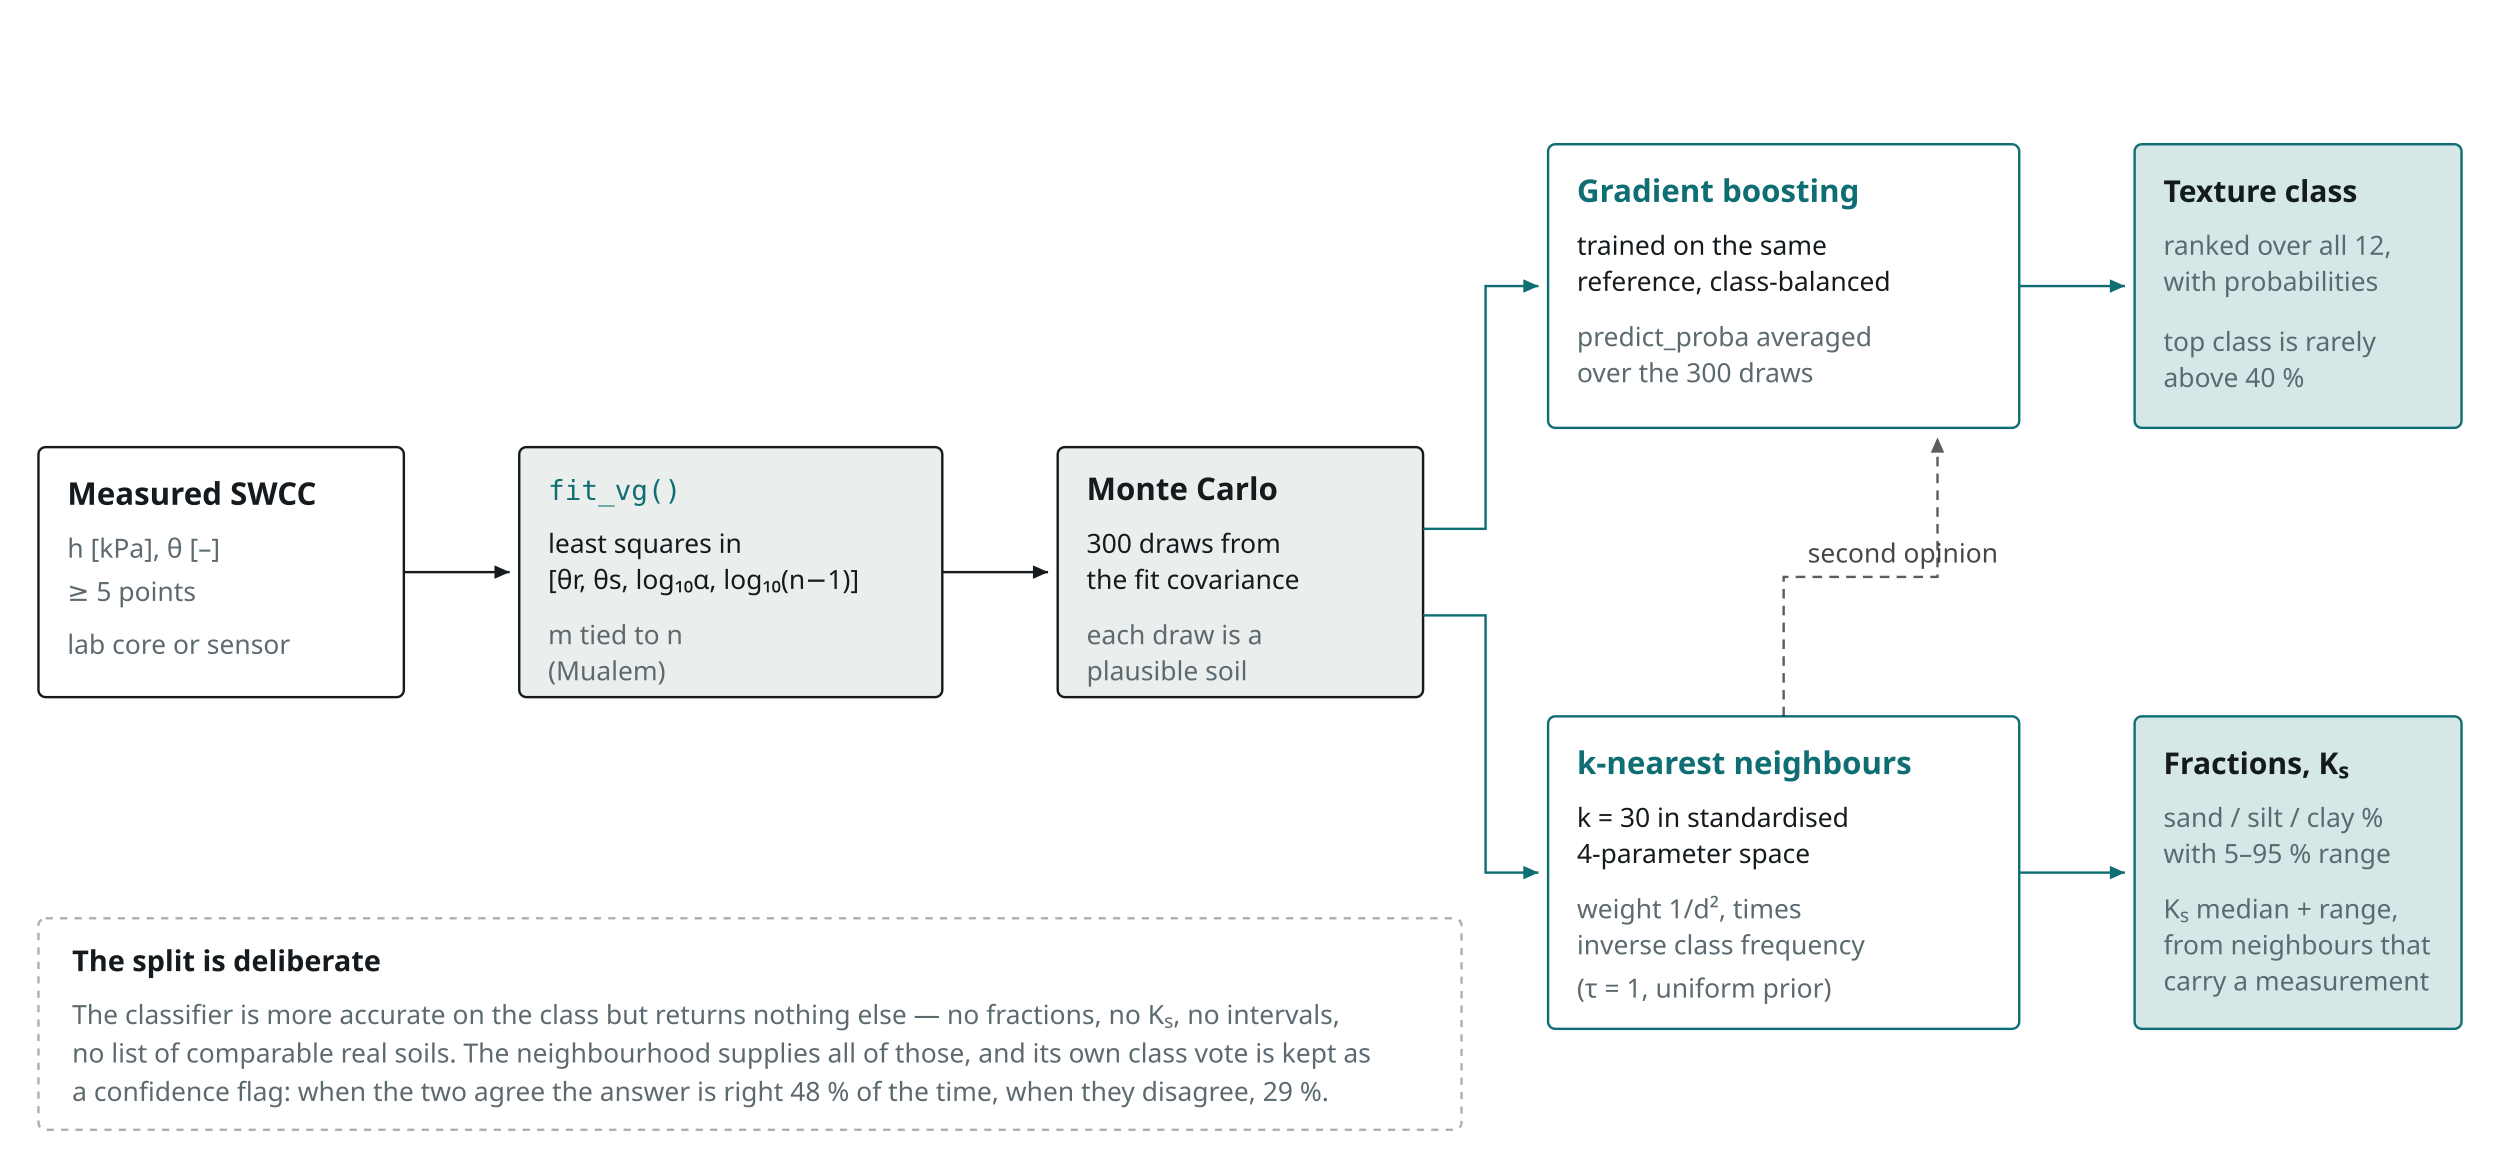
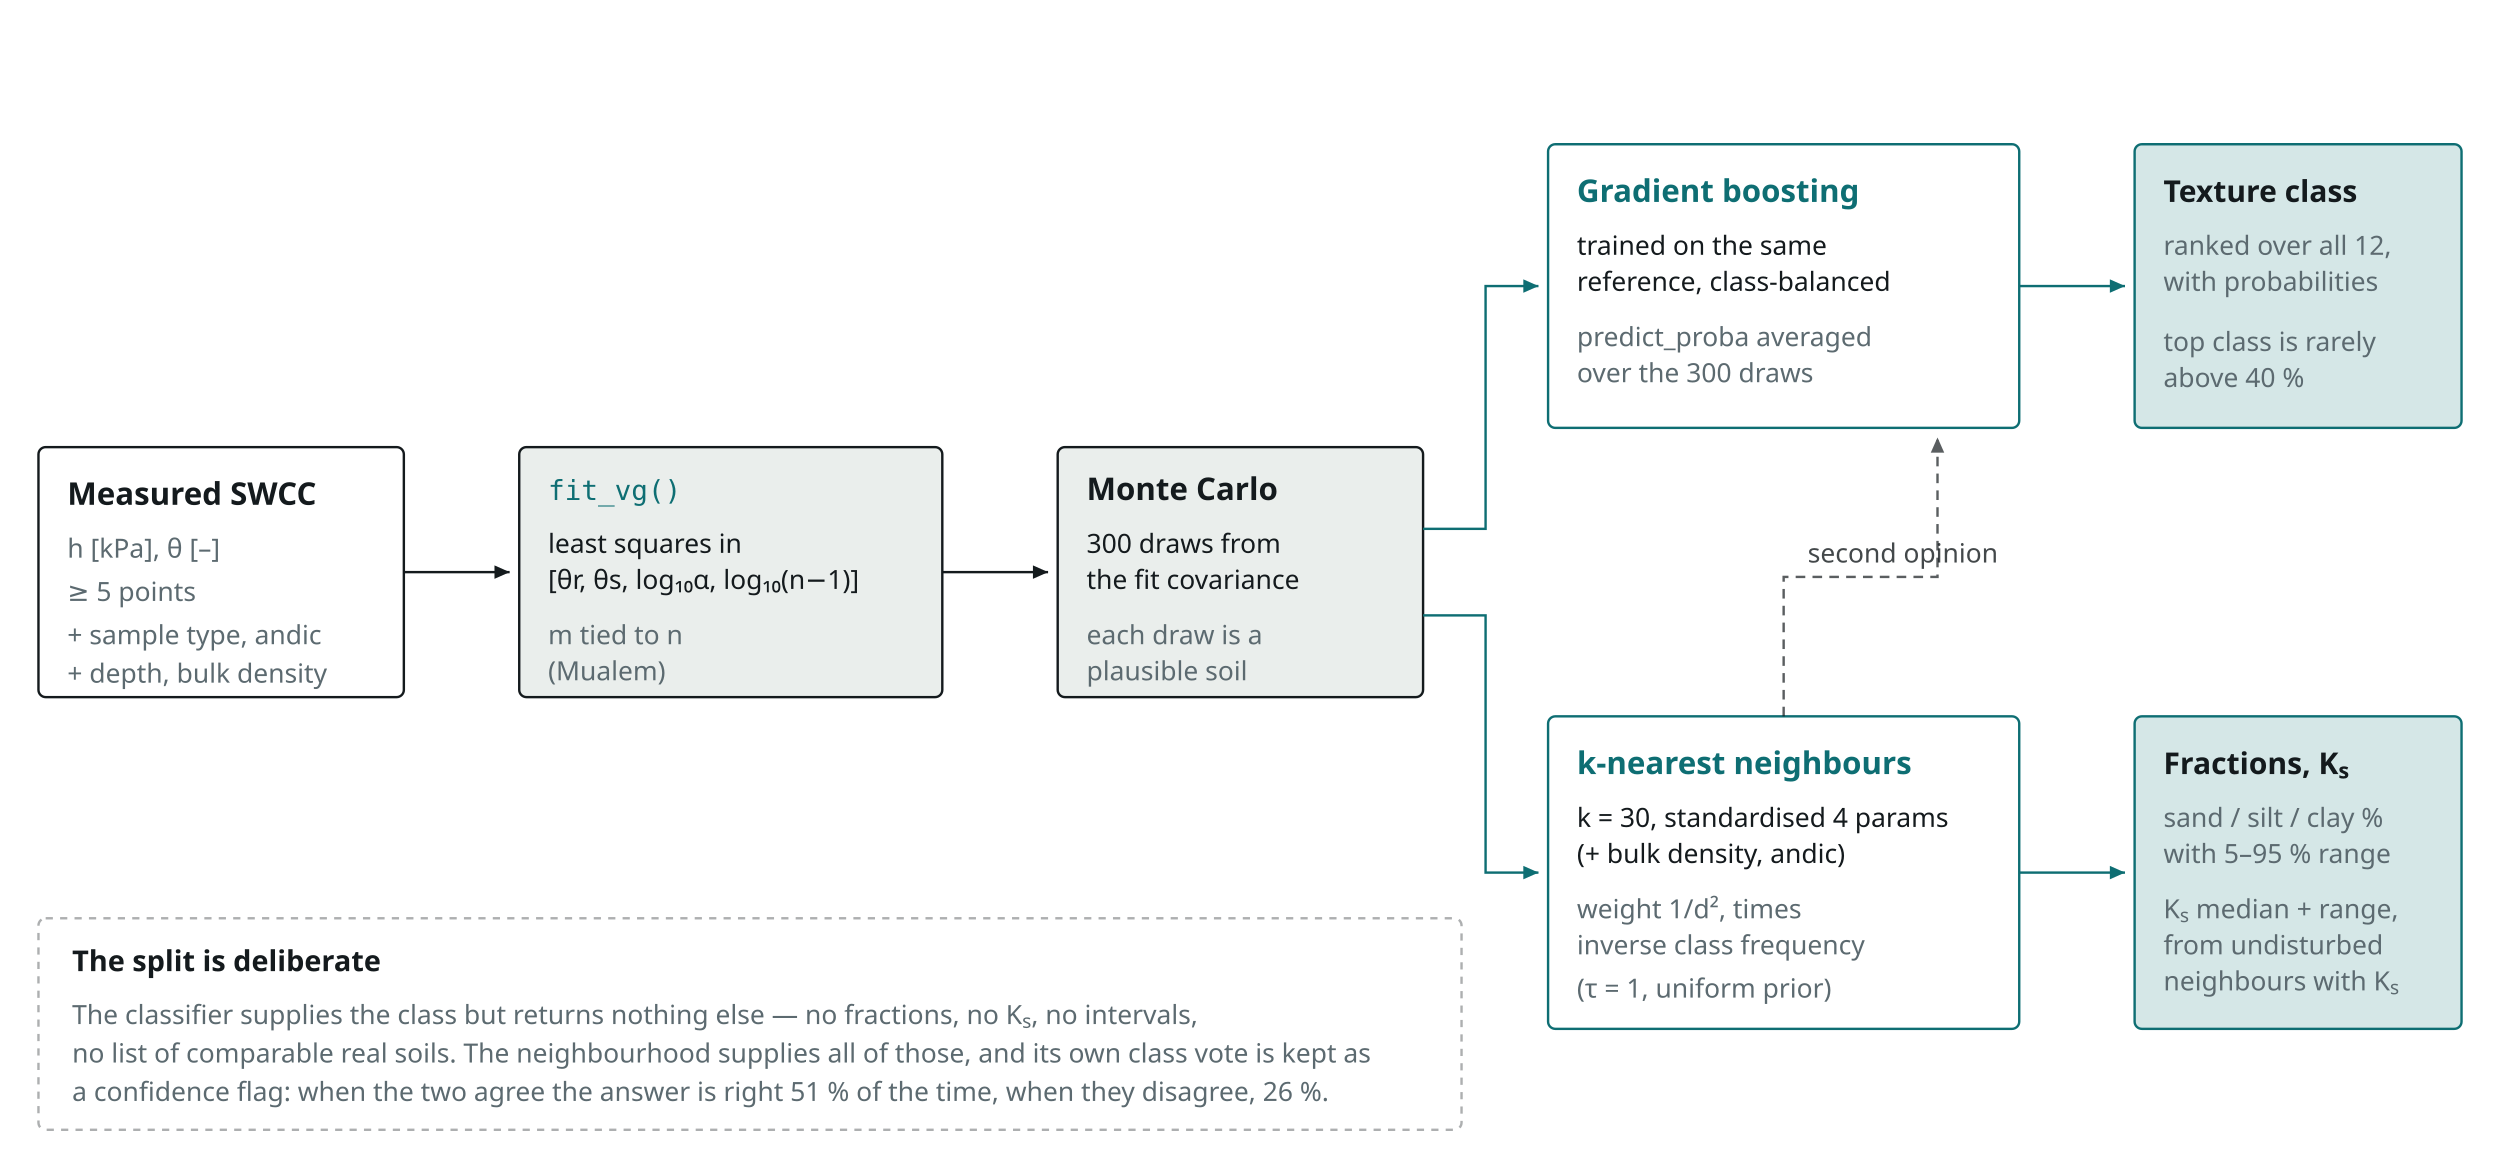
- <svg xmlns="http://www.w3.org/2000/svg" width="1040" height="486" viewBox="0 0 1040 486" role="img" aria-label="A measured curve is fitted to four van Genuchten parameters, sampled 300 times from the fit covariance, then passed to both a gradient-boosted classifier which returns the texture class and a k-nearest-neighbour search which returns particle fractions, conductivity and all uncertainty ranges.">
+ <svg xmlns="http://www.w3.org/2000/svg" width="1040" height="486" viewBox="0 0 1040 486" role="img" aria-label="A measured curve is fitted to four van Genuchten parameters, sampled 300 times from the fit covariance, then passed to both a gradient-boosted classifier, which also receives the sample type and returns the texture class, and a k-nearest-neighbour search which returns particle fractions, conductivity from neighbours of the same sample type, and all uncertainty ranges.">
  <defs>
    <marker id="ar2" viewBox="0 0 10 10" refX="9" refY="5" markerWidth="7" markerHeight="7" orient="auto-start-reverse">
      <path d="M 0 1 L 9 5 L 0 9 z" fill="#141A1D" />
    </marker>
    <marker id="ar2a" viewBox="0 0 10 10" refX="9" refY="5" markerWidth="7" markerHeight="7" orient="auto-start-reverse">
      <path d="M 0 1 L 9 5 L 0 9 z" fill="#0E6E73" />
    </marker>
  </defs>
  <g font-family="IBM Plex Sans, sans-serif">
    <rect x="16" y="186" width="152" height="104" rx="3" fill="none" stroke="#141A1D" />
    <text x="28" y="210" font-size="13" font-weight="600" fill="#141A1D">Measured SWCC</text>
    <text x="28" y="232" font-size="11" fill="#5C6A70">h [kPa], θ [–]</text>
    <text x="28" y="250" font-size="11" fill="#5C6A70">≥ 5 points</text>
-     <text x="28" y="272" font-size="11" fill="#5C6A70">lab core or sensor</text>
+     <text x="28" y="268" font-size="11" fill="#5C6A70">+ sample type, andic</text>
+     <text x="28" y="284" font-size="11" fill="#5C6A70">+ depth, bulk density</text>
    <rect x="216" y="186" width="176" height="104" rx="3" fill="#EAEEEC" stroke="#141A1D" />
    <text x="228" y="208" font-size="11.5" font-family="IBM Plex Mono, monospace" fill="#0E6E73">fit_vg()</text>
    <text x="228" y="230" font-size="11" fill="#141A1D">least squares in</text>
    <text x="228" y="245" font-size="11" fill="#141A1D">[θr, θs, log₁₀α, log₁₀(n−1)]</text>
    <text x="228" y="268" font-size="11" fill="#5C6A70">m tied to n</text>
    <text x="228" y="283" font-size="11" fill="#5C6A70">(Mualem)</text>
    <rect x="440" y="186" width="152" height="104" rx="3" fill="#EAEEEC" stroke="#141A1D" />
    <text x="452" y="208" font-size="13" font-weight="600" fill="#141A1D">Monte Carlo</text>
    <text x="452" y="230" font-size="11" fill="#141A1D">300 draws from</text>
    <text x="452" y="245" font-size="11" fill="#141A1D">the fit covariance</text>
    <text x="452" y="268" font-size="11" fill="#5C6A70">each draw is a</text>
    <text x="452" y="283" font-size="11" fill="#5C6A70">plausible soil</text>
    <rect x="644" y="60" width="196" height="118" rx="3" fill="none" stroke="#0E6E73" />
    <text x="656" y="84" font-size="13" font-weight="600" fill="#0E6E73">Gradient boosting</text>
    <text x="656" y="106" font-size="11" fill="#141A1D">trained on the same</text>
    <text x="656" y="121" font-size="11" fill="#141A1D">reference, class-balanced</text>
    <text x="656" y="144" font-size="11" fill="#5C6A70">predict_proba averaged</text>
    <text x="656" y="159" font-size="11" fill="#5C6A70">over the 300 draws</text>
    <rect x="644" y="298" width="196" height="130" rx="3" fill="none" stroke="#0E6E73" />
    <text x="656" y="322" font-size="13" font-weight="600" fill="#0E6E73">k-nearest neighbours</text>
-     <text x="656" y="344" font-size="11" fill="#141A1D">k = 30 in standardised</text>
-     <text x="656" y="359" font-size="11" fill="#141A1D">4-parameter space</text>
+     <text x="656" y="344" font-size="11" fill="#141A1D">k = 30, standardised 4 params</text>
+     <text x="656" y="359" font-size="11" fill="#141A1D">(+ bulk density, andic)</text>
    <text x="656" y="382" font-size="11" fill="#5C6A70">weight 1/d², times</text>
    <text x="656" y="397" font-size="11" fill="#5C6A70">inverse class frequency</text>
    <text x="656" y="415" font-size="11" fill="#5C6A70">(τ = 1, uniform prior)</text>
    <rect x="888" y="60" width="136" height="118" rx="3" fill="#D5E7E7" stroke="#0E6E73" />
    <text x="900" y="84" font-size="12.5" font-weight="600" fill="#141A1D">Texture class</text>
    <text x="900" y="106" font-size="11" fill="#5C6A70">ranked over all 12,</text>
    <text x="900" y="121" font-size="11" fill="#5C6A70">with probabilities</text>
    <text x="900" y="146" font-size="11" fill="#5C6A70">top class is rarely</text>
    <text x="900" y="161" font-size="11" fill="#5C6A70">above 40 %</text>
    <rect x="888" y="298" width="136" height="130" rx="3" fill="#D5E7E7" stroke="#0E6E73" />
    <text x="900" y="322" font-size="12.5" font-weight="600" fill="#141A1D">Fractions, K<tspan baseline-shift="sub" font-size="9">s</tspan>
    </text>
    <text x="900" y="344" font-size="11" fill="#5C6A70">sand / silt / clay %</text>
    <text x="900" y="359" font-size="11" fill="#5C6A70">with 5–95 % range</text>
    <text x="900" y="382" font-size="11" fill="#5C6A70">K<tspan baseline-shift="sub" font-size="8">s</tspan> median + range,</text>
-     <text x="900" y="397" font-size="11" fill="#5C6A70">from neighbours that</text>
-     <text x="900" y="412" font-size="11" fill="#5C6A70">carry a measurement</text>
+     <text x="900" y="397" font-size="11" fill="#5C6A70">from undisturbed</text>
+     <text x="900" y="412" font-size="11" fill="#5C6A70">neighbours with K<tspan baseline-shift="sub" font-size="8">s</tspan>
+     </text>
  </g>
  <g stroke="#141A1D" fill="none">
    <line x1="168" y1="238" x2="212" y2="238" marker-end="url(#ar2)" />
    <line x1="392" y1="238" x2="436" y2="238" marker-end="url(#ar2)" />
  </g>
  <g stroke="#0E6E73" fill="none">
    <path d="M 592 220 L 618 220 L 618 119 L 640 119" marker-end="url(#ar2a)" />
    <path d="M 592 256 L 618 256 L 618 363 L 640 363" marker-end="url(#ar2a)" />
    <line x1="840" y1="119" x2="884" y2="119" marker-end="url(#ar2a)" />
    <line x1="840" y1="363" x2="884" y2="363" marker-end="url(#ar2a)" />
  </g>
  <path d="M 742 298 L 742 240 L 806 240 L 806 182" stroke="#141A1D" fill="none" stroke-dasharray="4 3" opacity=".7" marker-end="url(#ar2)" />
  <text x="752" y="234" font-size="11" font-family="IBM Plex Sans, sans-serif" fill="#141A1D" opacity=".8">second opinion</text>
  <rect x="16" y="382" width="592" height="88" rx="3" fill="none" stroke="#141A1D" opacity=".35" stroke-dasharray="3 3" />
  <text x="30" y="404" font-size="12" font-weight="600" font-family="IBM Plex Sans, sans-serif" fill="#141A1D">The split is deliberate</text>
-   <text x="30" y="426" font-size="11" font-family="IBM Plex Sans, sans-serif" fill="#5C6A70">The classifier is more accurate on the class but returns nothing else — no fractions, no K<tspan baseline-shift="sub" font-size="8">s</tspan>, no intervals,</text>
+   <text x="30" y="426" font-size="11" font-family="IBM Plex Sans, sans-serif" fill="#5C6A70">The classifier supplies the class but returns nothing else — no fractions, no K<tspan baseline-shift="sub" font-size="8">s</tspan>, no intervals,</text>
  <text x="30" y="442" font-size="11" font-family="IBM Plex Sans, sans-serif" fill="#5C6A70">no list of comparable real soils. The neighbourhood supplies all of those, and its own class vote is kept as</text>
-   <text x="30" y="458" font-size="11" font-family="IBM Plex Sans, sans-serif" fill="#5C6A70">a confidence flag: when the two agree the answer is right 48 % of the time, when they disagree, 29 %.</text>
+   <text x="30" y="458" font-size="11" font-family="IBM Plex Sans, sans-serif" fill="#5C6A70">a confidence flag: when the two agree the answer is right 51 % of the time, when they disagree, 26 %.</text>
</svg>
